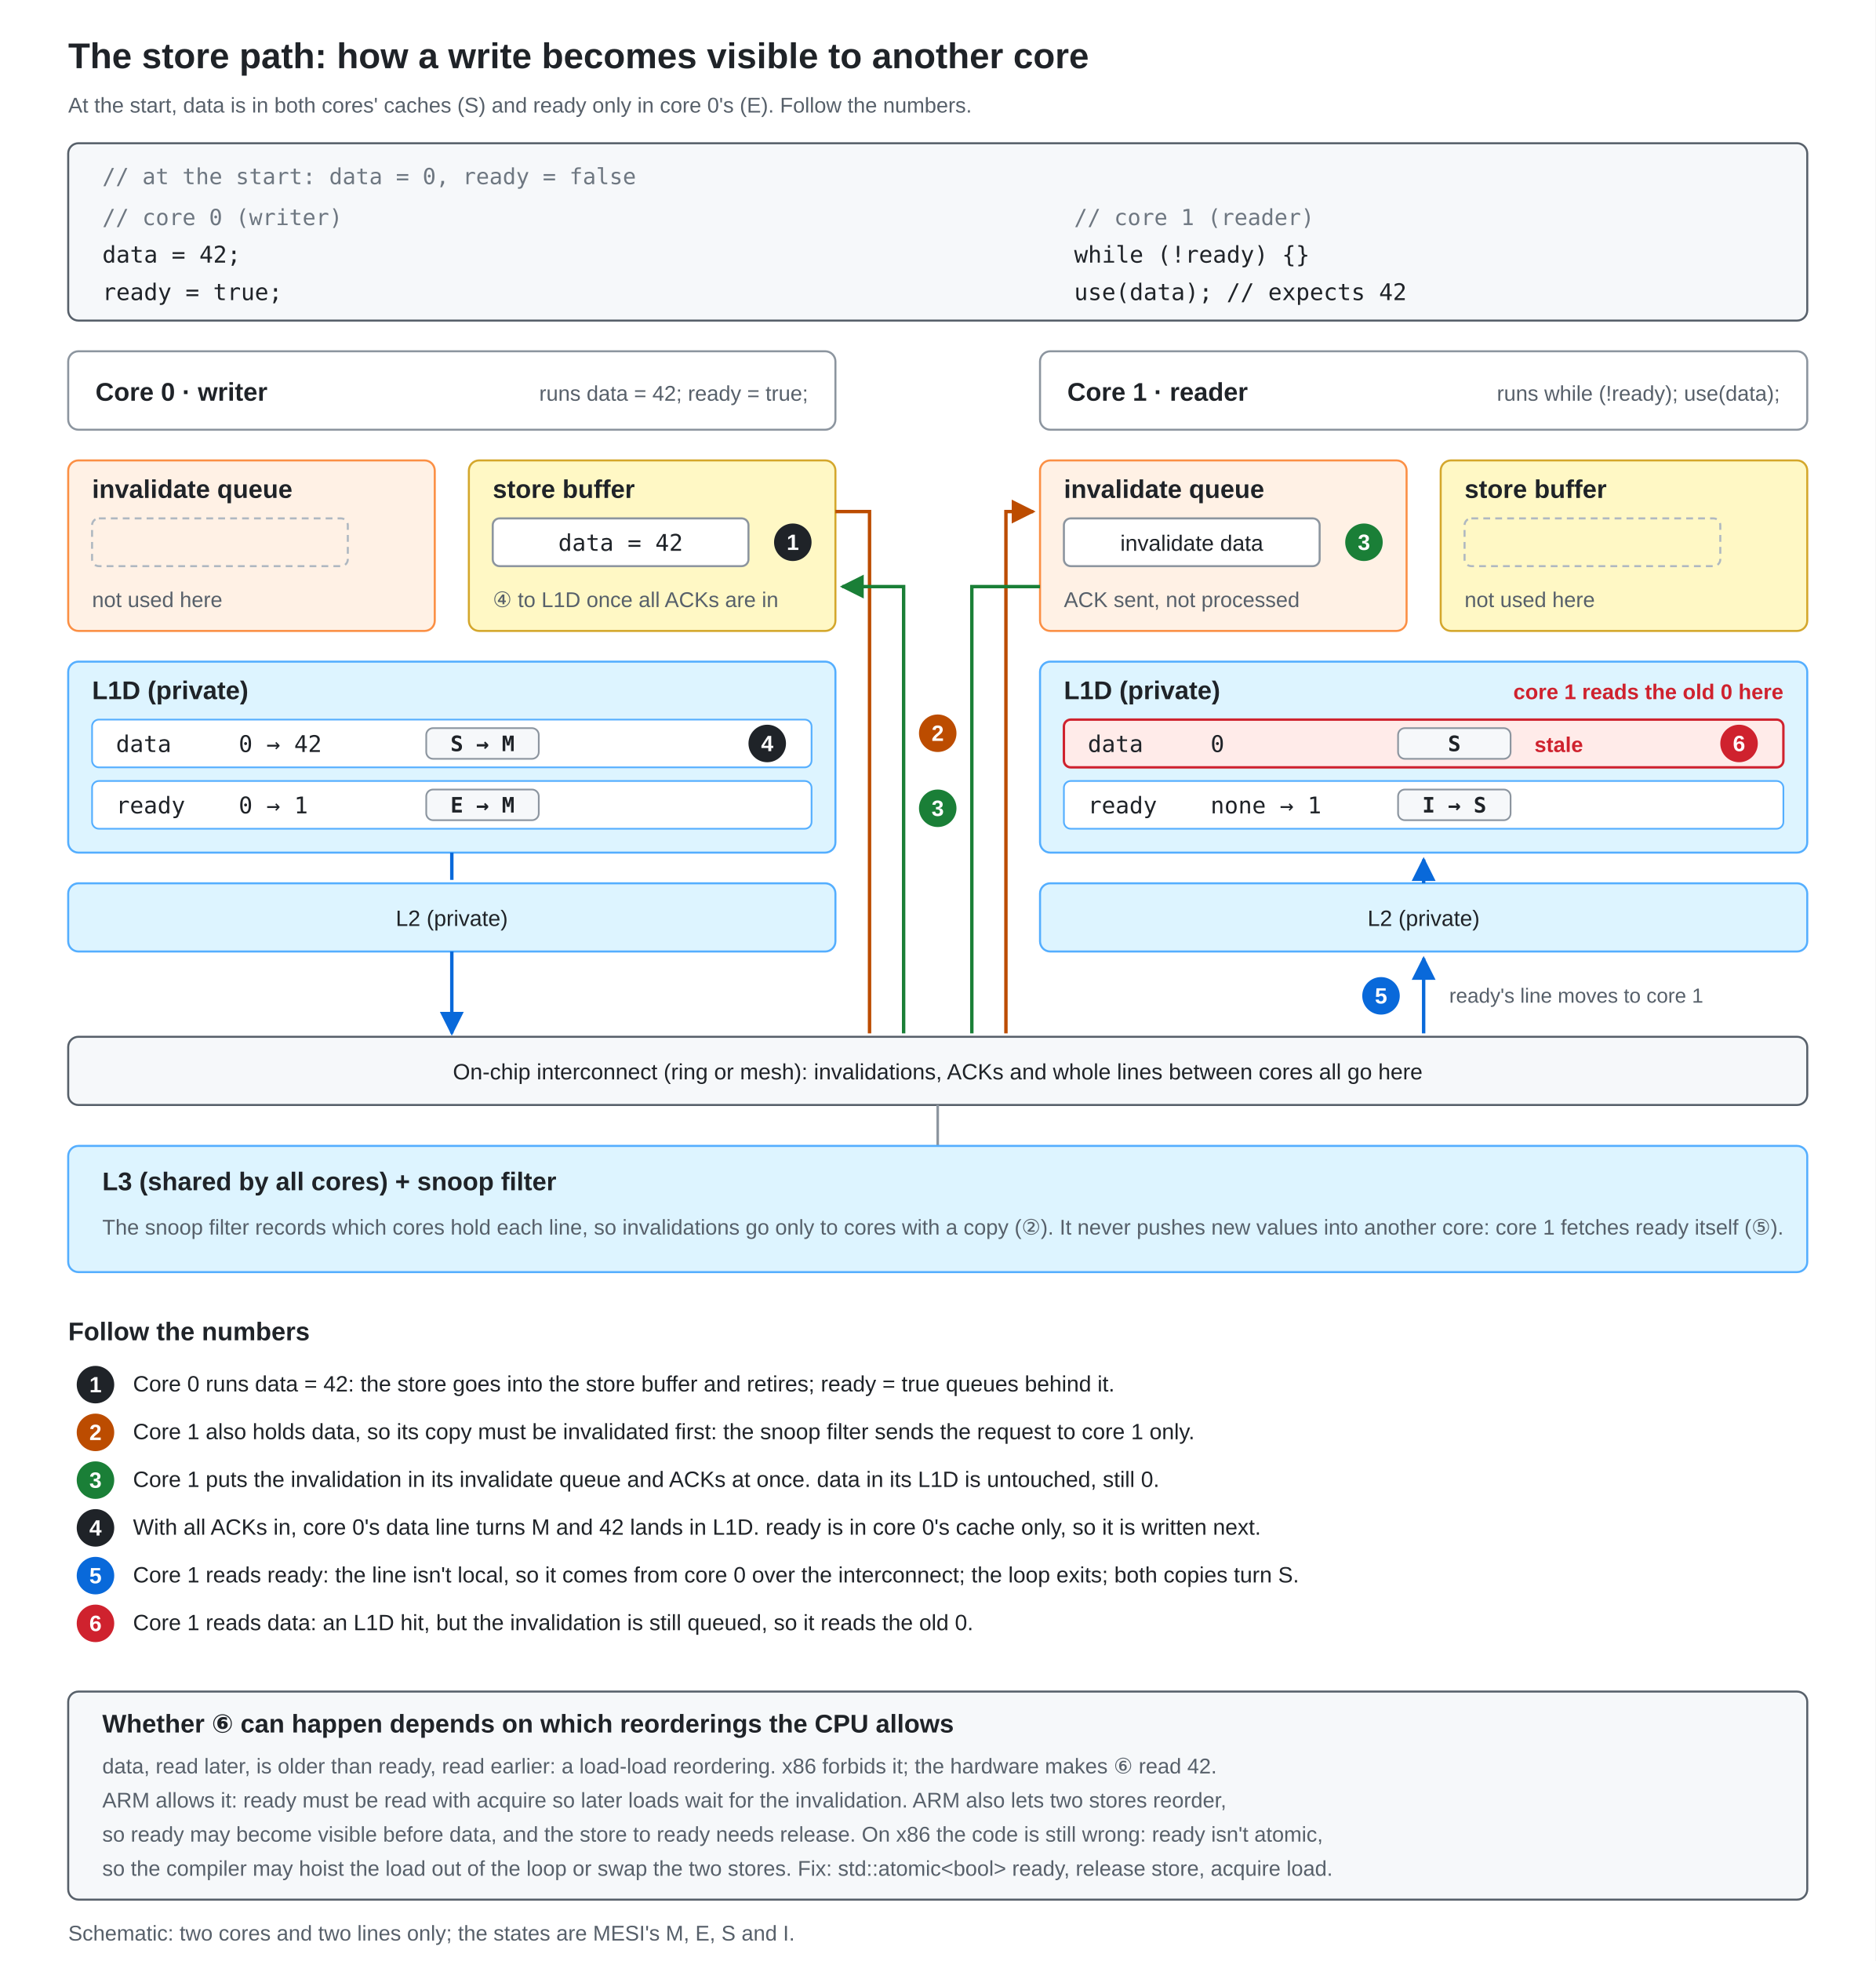
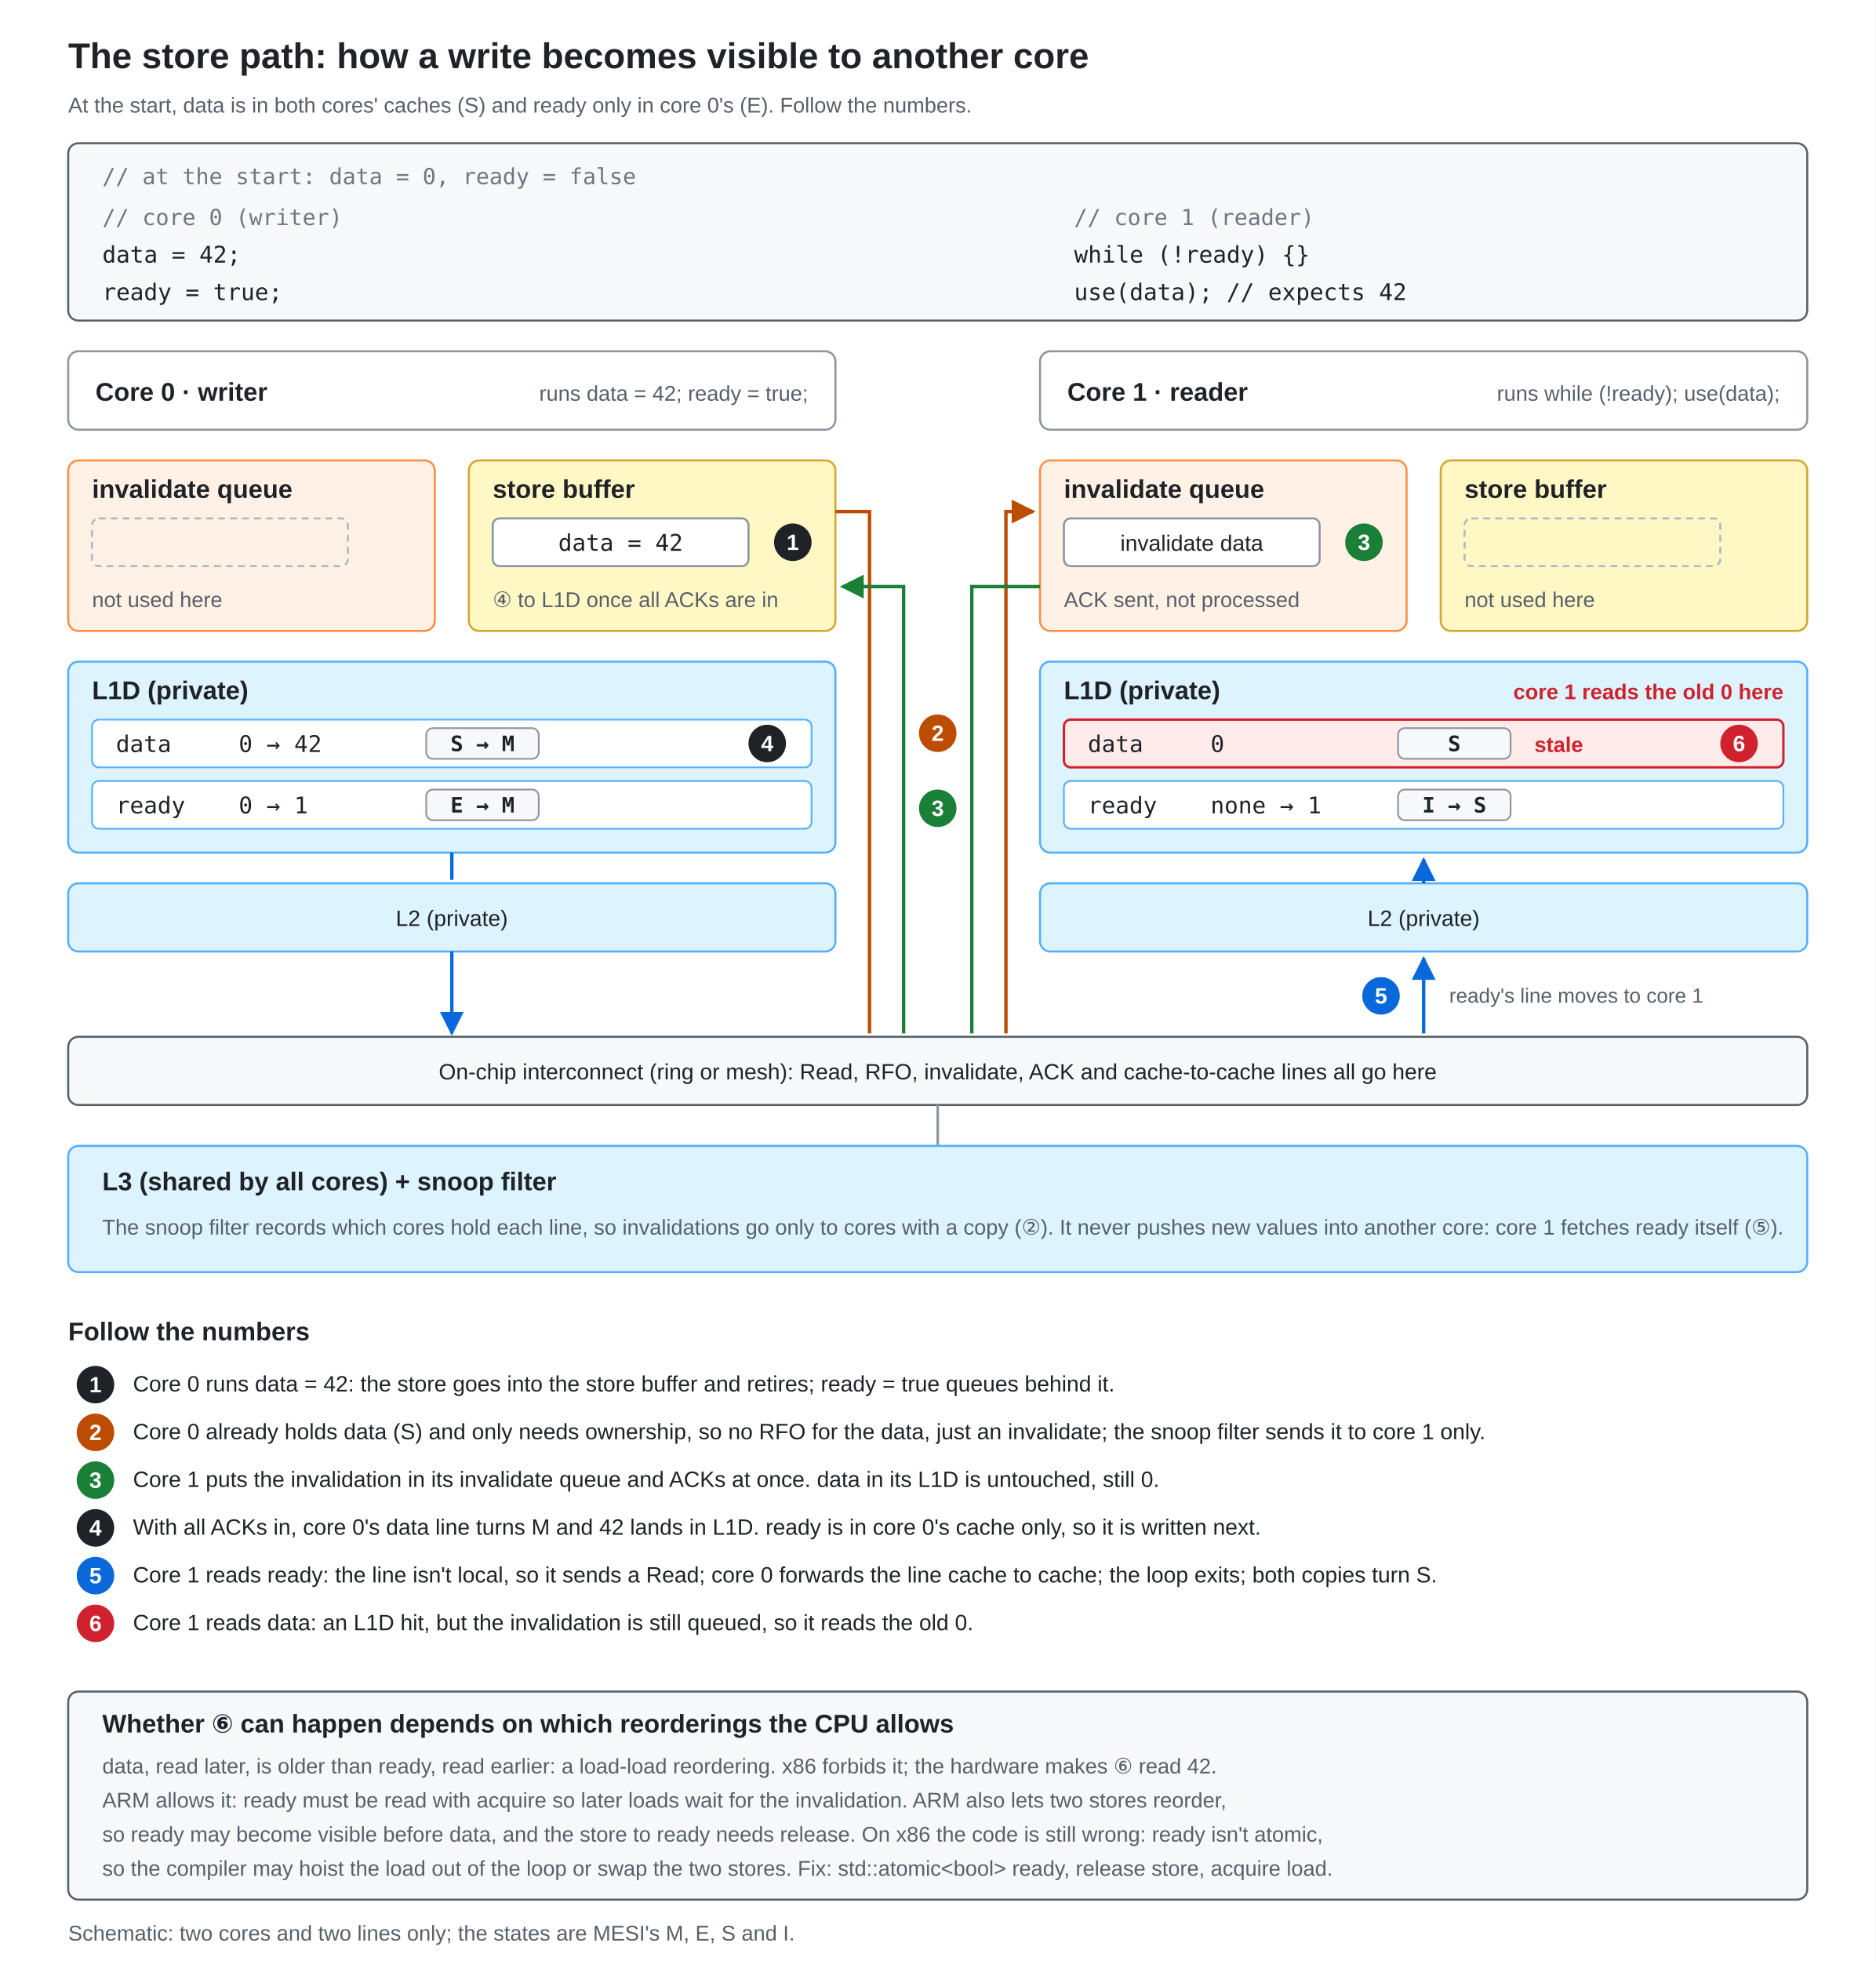
<svg xmlns="http://www.w3.org/2000/svg" viewBox="0 0 1100 1150" width="1100" height="1150" font-family="Segoe UI, Helvetica Neue, Arial, sans-serif">
  <defs>
    <marker id="ai" viewBox="0 0 10 10" refX="9" refY="5" markerWidth="7" markerHeight="7" orient="auto-start-reverse">
      <path d="M0,0 L10,5 L0,10 z" fill="#bc4c00" />
    </marker>
    <marker id="aa" viewBox="0 0 10 10" refX="9" refY="5" markerWidth="7" markerHeight="7" orient="auto-start-reverse">
      <path d="M0,0 L10,5 L0,10 z" fill="#1a7f37" />
    </marker>
    <marker id="ad" viewBox="0 0 10 10" refX="9" refY="5" markerWidth="7" markerHeight="7" orient="auto-start-reverse">
      <path d="M0,0 L10,5 L0,10 z" fill="#0969da" />
    </marker>
    <marker id="ag" viewBox="0 0 10 10" refX="9" refY="5" markerWidth="7" markerHeight="7" orient="auto-start-reverse">
      <path d="M0,0 L10,5 L0,10 z" fill="#8c959f" />
    </marker>
    <style>
      .t    { font-size: 15px; font-weight: 600; fill: #1f2328; }
      .s    { font-size: 12.5px; fill: #57606a; }
      .h    { font-size: 21px; font-weight: 700; fill: #1f2328; }
      .f    { font-size: 13px; fill: #1f2328; }
      .lab  { font-size: 12px; fill: #57606a; }
      .code { font-family: Consolas, Menlo, monospace; font-size: 13.5px; fill: #1f2328; }
      .cm   { font-family: Consolas, Menlo, monospace; font-size: 13px; fill: #6e7781; }
      .box  { fill: #ffffff; stroke: #8c959f; stroke-width: 1.2; }
      .cache{ fill: #ddf4ff; stroke: #54aeff; stroke-width: 1.2; }
      .buf  { fill: #fff8c5; stroke: #d4a72c; stroke-width: 1.2; }
      .iq   { fill: #fff1e5; stroke: #fb8f44; stroke-width: 1.2; }
      .ban  { fill: #f6f8fa; stroke: #57606a; stroke-width: 1.2; }
      .slot { fill: #ffffff; stroke: #8c959f; stroke-width: 1.2; }
      .empty{ fill: none; stroke: #afb8c1; stroke-width: 1.2; stroke-dasharray: 4 3; }
      .row  { fill: #ffffff; stroke: #54aeff; stroke-width: 1; }
      .bad  { fill: #ffebe9; stroke: #cf222e; stroke-width: 1.4; }
      .st   { fill: #f6f8fa; stroke: #8c959f; stroke-width: 1; }
      .stt  { font-family: Consolas, Menlo, monospace; font-size: 12.5px; font-weight: 700; fill: #1f2328; }
      .red  { font-size: 12.5px; font-weight: 700; fill: #cf222e; }
      .line { stroke: #8c959f; stroke-width: 1.5; fill: none; }
      .inv  { stroke: #bc4c00; stroke-width: 2; fill: none; }
      .ack  { stroke: #1a7f37; stroke-width: 2; fill: none; }
      .data { stroke: #0969da; stroke-width: 2; fill: none; }
      .dt   { font-size: 13px; font-weight: 700; fill: #ffffff; }
    </style>
  </defs>
  <rect x="0" y="0" width="1100" height="1150" fill="#ffffff" />
  <text x="40" y="40" class="h">The store path: how a write becomes visible to another core</text>
  <text x="40" y="66" class="s">At the start, data is in both cores' caches (S) and ready only in core 0's (E). Follow the numbers.</text>
  <rect x="40" y="84" width="1020" height="104" rx="6" class="ban" />
  <text x="60" y="108" class="cm">// at the start: data = 0, ready = false</text>
  <text x="60" y="132" class="cm">// core 0 (writer)</text>
  <text x="60" y="154" class="code">data = 42;</text>
  <text x="60" y="176" class="code">ready = true;</text>
  <text x="630" y="132" class="cm">// core 1 (reader)</text>
  <text x="630" y="154" class="code">while (!ready) {}</text>
  <text x="630" y="176" class="code">use(data);   // expects 42</text>
  <rect x="40" y="206" width="450" height="46" rx="6" class="box" />
  <text x="56" y="235" class="t">Core 0 · writer</text>
  <text x="474" y="235" class="s" text-anchor="end">runs data = 42; ready = true;</text>
  <rect x="40" y="270" width="215" height="100" rx="6" class="iq" />
  <text x="54" y="292" class="t">invalidate queue</text>
  <rect x="275" y="270" width="215" height="100" rx="6" class="buf" />
  <text x="289" y="292" class="t">store buffer</text>
  <rect x="54" y="304" width="150" height="28" rx="4" class="empty" />
  <text x="54" y="356" class="s">not used here</text>
  <rect x="289" y="304" width="150" height="28" rx="4" class="slot" />
  <text x="364" y="323" class="code" text-anchor="middle">data = 42</text>
  <circle cx="465" cy="318" r="11" fill="#1f2328" />
  <text x="465" y="322.5" class="dt" text-anchor="middle">1</text>
  <text x="289" y="356" class="s">④ to L1D once all ACKs are in</text>
  <rect x="40" y="388" width="450" height="112" rx="6" class="cache" />
  <text x="54" y="410" class="t">L1D (private)</text>
  <rect x="54" y="422" width="422" height="28" rx="4" class="row" />
  <text x="68" y="441" class="code">data</text>
  <text x="140" y="441" class="code">0 → 42</text>
  <rect x="250" y="427" width="66" height="18" rx="4" class="st" />
  <text x="283" y="440.5" class="stt" text-anchor="middle">S → M</text>
  <rect x="54" y="458" width="422" height="28" rx="4" class="row" />
  <text x="68" y="477" class="code">ready</text>
  <text x="140" y="477" class="code">0 → 1</text>
  <rect x="250" y="463" width="66" height="18" rx="4" class="st" />
  <text x="283" y="476.5" class="stt" text-anchor="middle">E → M</text>
  <circle cx="450" cy="436" r="11" fill="#1f2328" />
  <text x="450" y="440.5" class="dt" text-anchor="middle">4</text>
  <rect x="40" y="518" width="450" height="40" rx="6" class="cache" />
  <text x="265" y="543" class="f" text-anchor="middle">L2 (private)</text>
  <rect x="610" y="206" width="450" height="46" rx="6" class="box" />
  <text x="626" y="235" class="t">Core 1 · reader</text>
  <text x="1044" y="235" class="s" text-anchor="end">runs while (!ready); use(data);</text>
  <rect x="610" y="270" width="215" height="100" rx="6" class="iq" />
  <text x="624" y="292" class="t">invalidate queue</text>
  <rect x="845" y="270" width="215" height="100" rx="6" class="buf" />
  <text x="859" y="292" class="t">store buffer</text>
  <rect x="624" y="304" width="150" height="28" rx="4" class="slot" />
  <text x="699" y="323" class="f" text-anchor="middle">invalidate data</text>
  <circle cx="800" cy="318" r="11" fill="#1a7f37" />
  <text x="800" y="322.5" class="dt" text-anchor="middle">3</text>
  <text x="624" y="356" class="s">ACK sent, not processed</text>
  <rect x="859" y="304" width="150" height="28" rx="4" class="empty" />
  <text x="859" y="356" class="s">not used here</text>
  <rect x="610" y="388" width="450" height="112" rx="6" class="cache" />
  <text x="624" y="410" class="t">L1D (private)</text>
  <rect x="624" y="422" width="422" height="28" rx="4" class="bad" />
  <text x="638" y="441" class="code">data</text>
  <text x="710" y="441" class="code">0</text>
  <rect x="820" y="427" width="66" height="18" rx="4" class="st" />
  <text x="853" y="440.5" class="stt" text-anchor="middle">S</text>
  <text x="900" y="441" class="red">stale</text>
  <rect x="624" y="458" width="422" height="28" rx="4" class="row" />
  <text x="638" y="477" class="code">ready</text>
  <text x="710" y="477" class="code">none → 1</text>
  <rect x="820" y="463" width="66" height="18" rx="4" class="st" />
  <text x="853" y="476.5" class="stt" text-anchor="middle">I → S</text>
  <rect x="610" y="518" width="450" height="40" rx="6" class="cache" />
  <text x="835" y="543" class="f" text-anchor="middle">L2 (private)</text>
  <line x1="265" y1="500" x2="265" y2="516" class="data" />
  <line x1="265" y1="558" x2="265" y2="606" class="data" marker-end="url(#ad)" />
  <line x1="835" y1="606" x2="835" y2="562" class="data" marker-end="url(#ad)" />
  <line x1="835" y1="518" x2="835" y2="504" class="data" marker-end="url(#ad)" />
  <circle cx="810" cy="584" r="11" fill="#0969da" />
  <text x="810" y="588.5" class="dt" text-anchor="middle">5</text>
  <text x="850" y="588" class="lab">ready's line moves to core 1</text>
  <path d="M490,300 H510 V606" class="inv" />
  <path d="M590,606 V300 H606" class="inv" marker-end="url(#ai)" />
  <path d="M610,344 H570 V606" class="ack" />
  <path d="M530,606 V344 H494" class="ack" marker-end="url(#aa)" />
  <circle cx="550" cy="430" r="11" fill="#bc4c00" />
  <text x="550" y="434.5" class="dt" text-anchor="middle">2</text>
  <circle cx="550" cy="474" r="11" fill="#1a7f37" />
  <text x="550" y="478.5" class="dt" text-anchor="middle">3</text>
  <circle cx="1020" cy="436" r="11" fill="#cf222e" />
  <text x="1020" y="440.5" class="dt" text-anchor="middle">6</text>
  <text x="1046" y="410" class="red" text-anchor="end">core 1 reads the old 0 here</text>
  <rect x="40" y="608" width="1020" height="40" rx="6" class="ban" />
-   <text x="550" y="633" class="f" text-anchor="middle">On-chip interconnect (ring or mesh): invalidations, ACKs and whole lines between cores all go here</text>
+   <text x="550" y="633" class="f" text-anchor="middle">On-chip interconnect (ring or mesh): Read, RFO, invalidate, ACK and cache-to-cache lines all go here</text>
  <line x1="550" y1="648" x2="550" y2="672" class="line" />
  <rect x="40" y="672" width="1020" height="74" rx="6" class="cache" />
  <text x="60" y="698" class="t">L3 (shared by all cores) + snoop filter</text>
  <text x="60" y="724" class="s">The snoop filter records which cores hold each line, so invalidations go only to cores with a copy (②). It never pushes new values into another core: core 1 fetches ready itself (⑤).</text>
  <text x="40" y="786" class="t">Follow the numbers</text>
  <circle cx="56" cy="812" r="11" fill="#1f2328" />
  <text x="56" y="816.5" class="dt" text-anchor="middle">1</text>
  <text x="78" y="816" class="f">Core 0 runs data = 42: the store goes into the store buffer and retires; ready = true queues behind it.</text>
  <circle cx="56" cy="840" r="11" fill="#bc4c00" />
  <text x="56" y="844.5" class="dt" text-anchor="middle">2</text>
-   <text x="78" y="844" class="f">Core 1 also holds data, so its copy must be invalidated first: the snoop filter sends the request to core 1 only.</text>
+   <text x="78" y="844" class="f">Core 0 already holds data (S) and only needs ownership, so no RFO for the data, just an invalidate; the snoop filter sends it to core 1 only.</text>
  <circle cx="56" cy="868" r="11" fill="#1a7f37" />
  <text x="56" y="872.5" class="dt" text-anchor="middle">3</text>
  <text x="78" y="872" class="f">Core 1 puts the invalidation in its invalidate queue and ACKs at once. data in its L1D is untouched, still 0.</text>
  <circle cx="56" cy="896" r="11" fill="#1f2328" />
  <text x="56" y="900.5" class="dt" text-anchor="middle">4</text>
  <text x="78" y="900" class="f">With all ACKs in, core 0's data line turns M and 42 lands in L1D. ready is in core 0's cache only, so it is written next.</text>
  <circle cx="56" cy="924" r="11" fill="#0969da" />
  <text x="56" y="928.5" class="dt" text-anchor="middle">5</text>
-   <text x="78" y="928" class="f">Core 1 reads ready: the line isn't local, so it comes from core 0 over the interconnect; the loop exits; both copies turn S.</text>
+   <text x="78" y="928" class="f">Core 1 reads ready: the line isn't local, so it sends a Read; core 0 forwards the line cache to cache; the loop exits; both copies turn S.</text>
  <circle cx="56" cy="952" r="11" fill="#cf222e" />
  <text x="56" y="956.5" class="dt" text-anchor="middle">6</text>
  <text x="78" y="956" class="f">Core 1 reads data: an L1D hit, but the invalidation is still queued, so it reads the old 0.</text>
  <rect x="40" y="992" width="1020" height="122" rx="6" class="ban" />
  <text x="60" y="1016" class="t">Whether ⑥ can happen depends on which reorderings the CPU allows</text>
  <text x="60" y="1040" class="s">data, read later, is older than ready, read earlier: a load-load reordering. x86 forbids it; the hardware makes ⑥ read 42.</text>
  <text x="60" y="1060" class="s">ARM allows it: ready must be read with acquire so later loads wait for the invalidation. ARM also lets two stores reorder,</text>
  <text x="60" y="1080" class="s">so ready may become visible before data, and the store to ready needs release. On x86 the code is still wrong: ready isn't atomic,</text>
  <text x="60" y="1100" class="s">so the compiler may hoist the load out of the loop or swap the two stores. Fix: std::atomic&lt;bool&gt; ready, release store, acquire load.</text>
  <text x="40" y="1138" class="s">Schematic: two cores and two lines only; the states are MESI's M, E, S and I.</text>
</svg>
